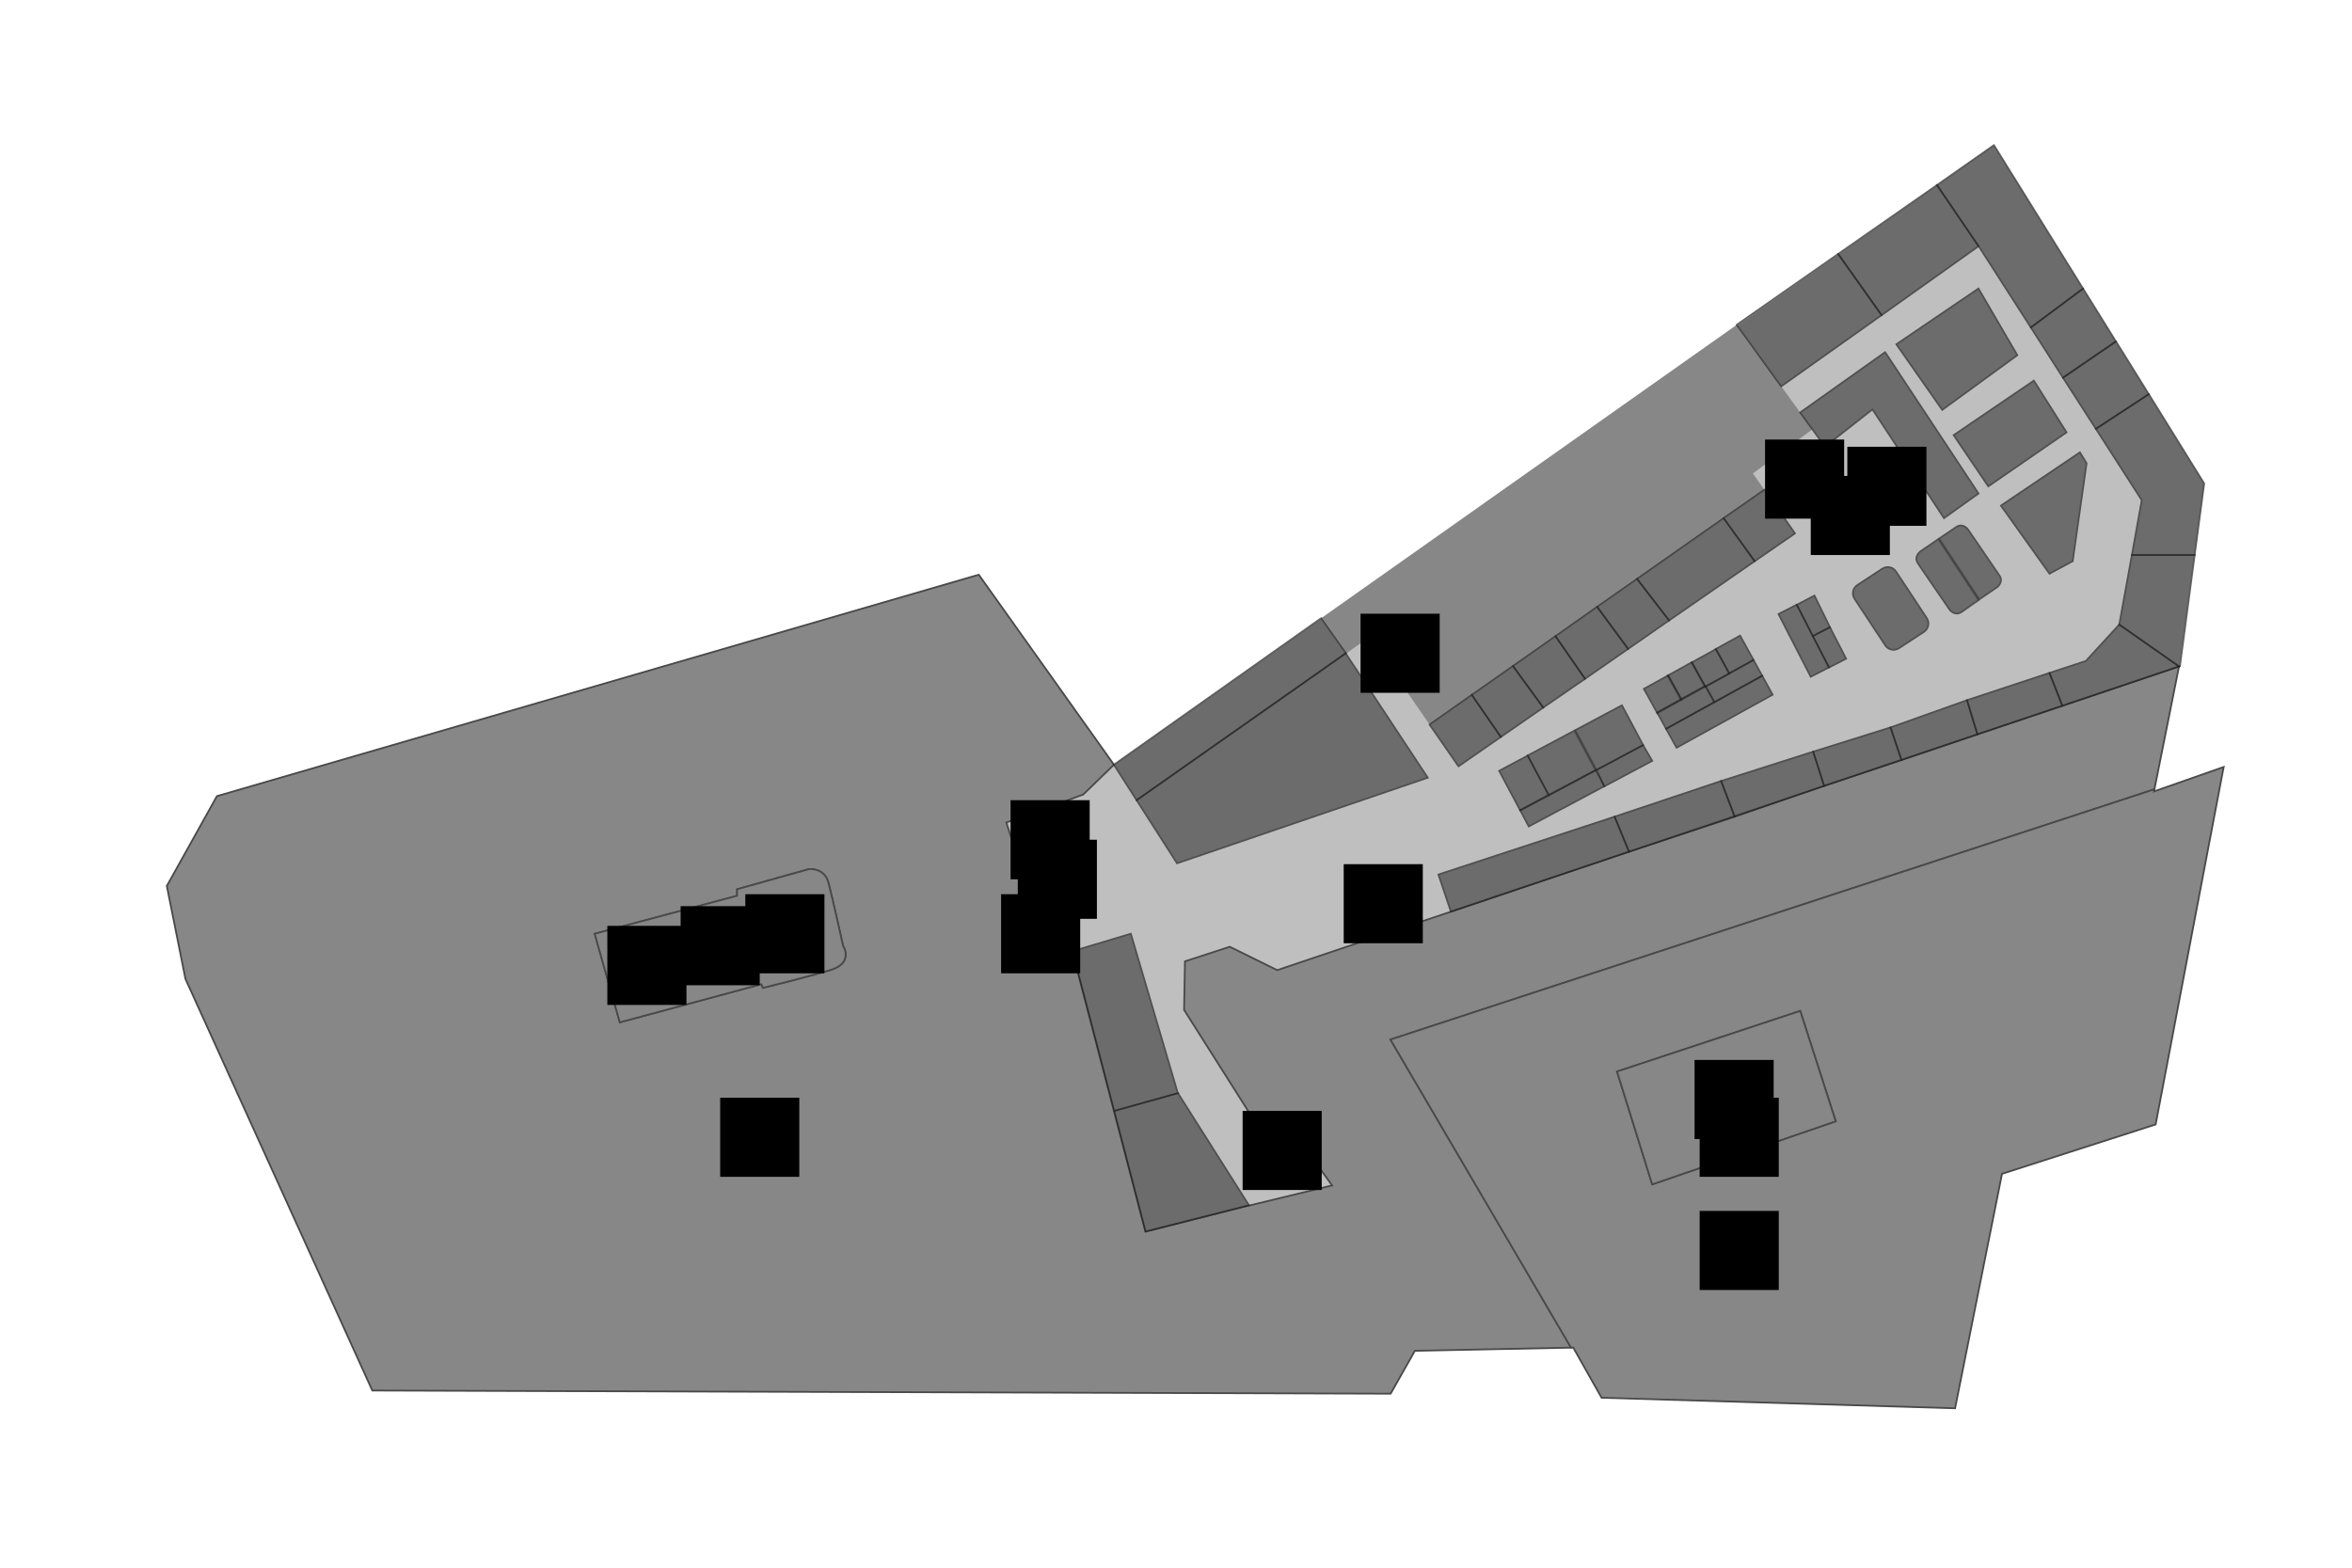
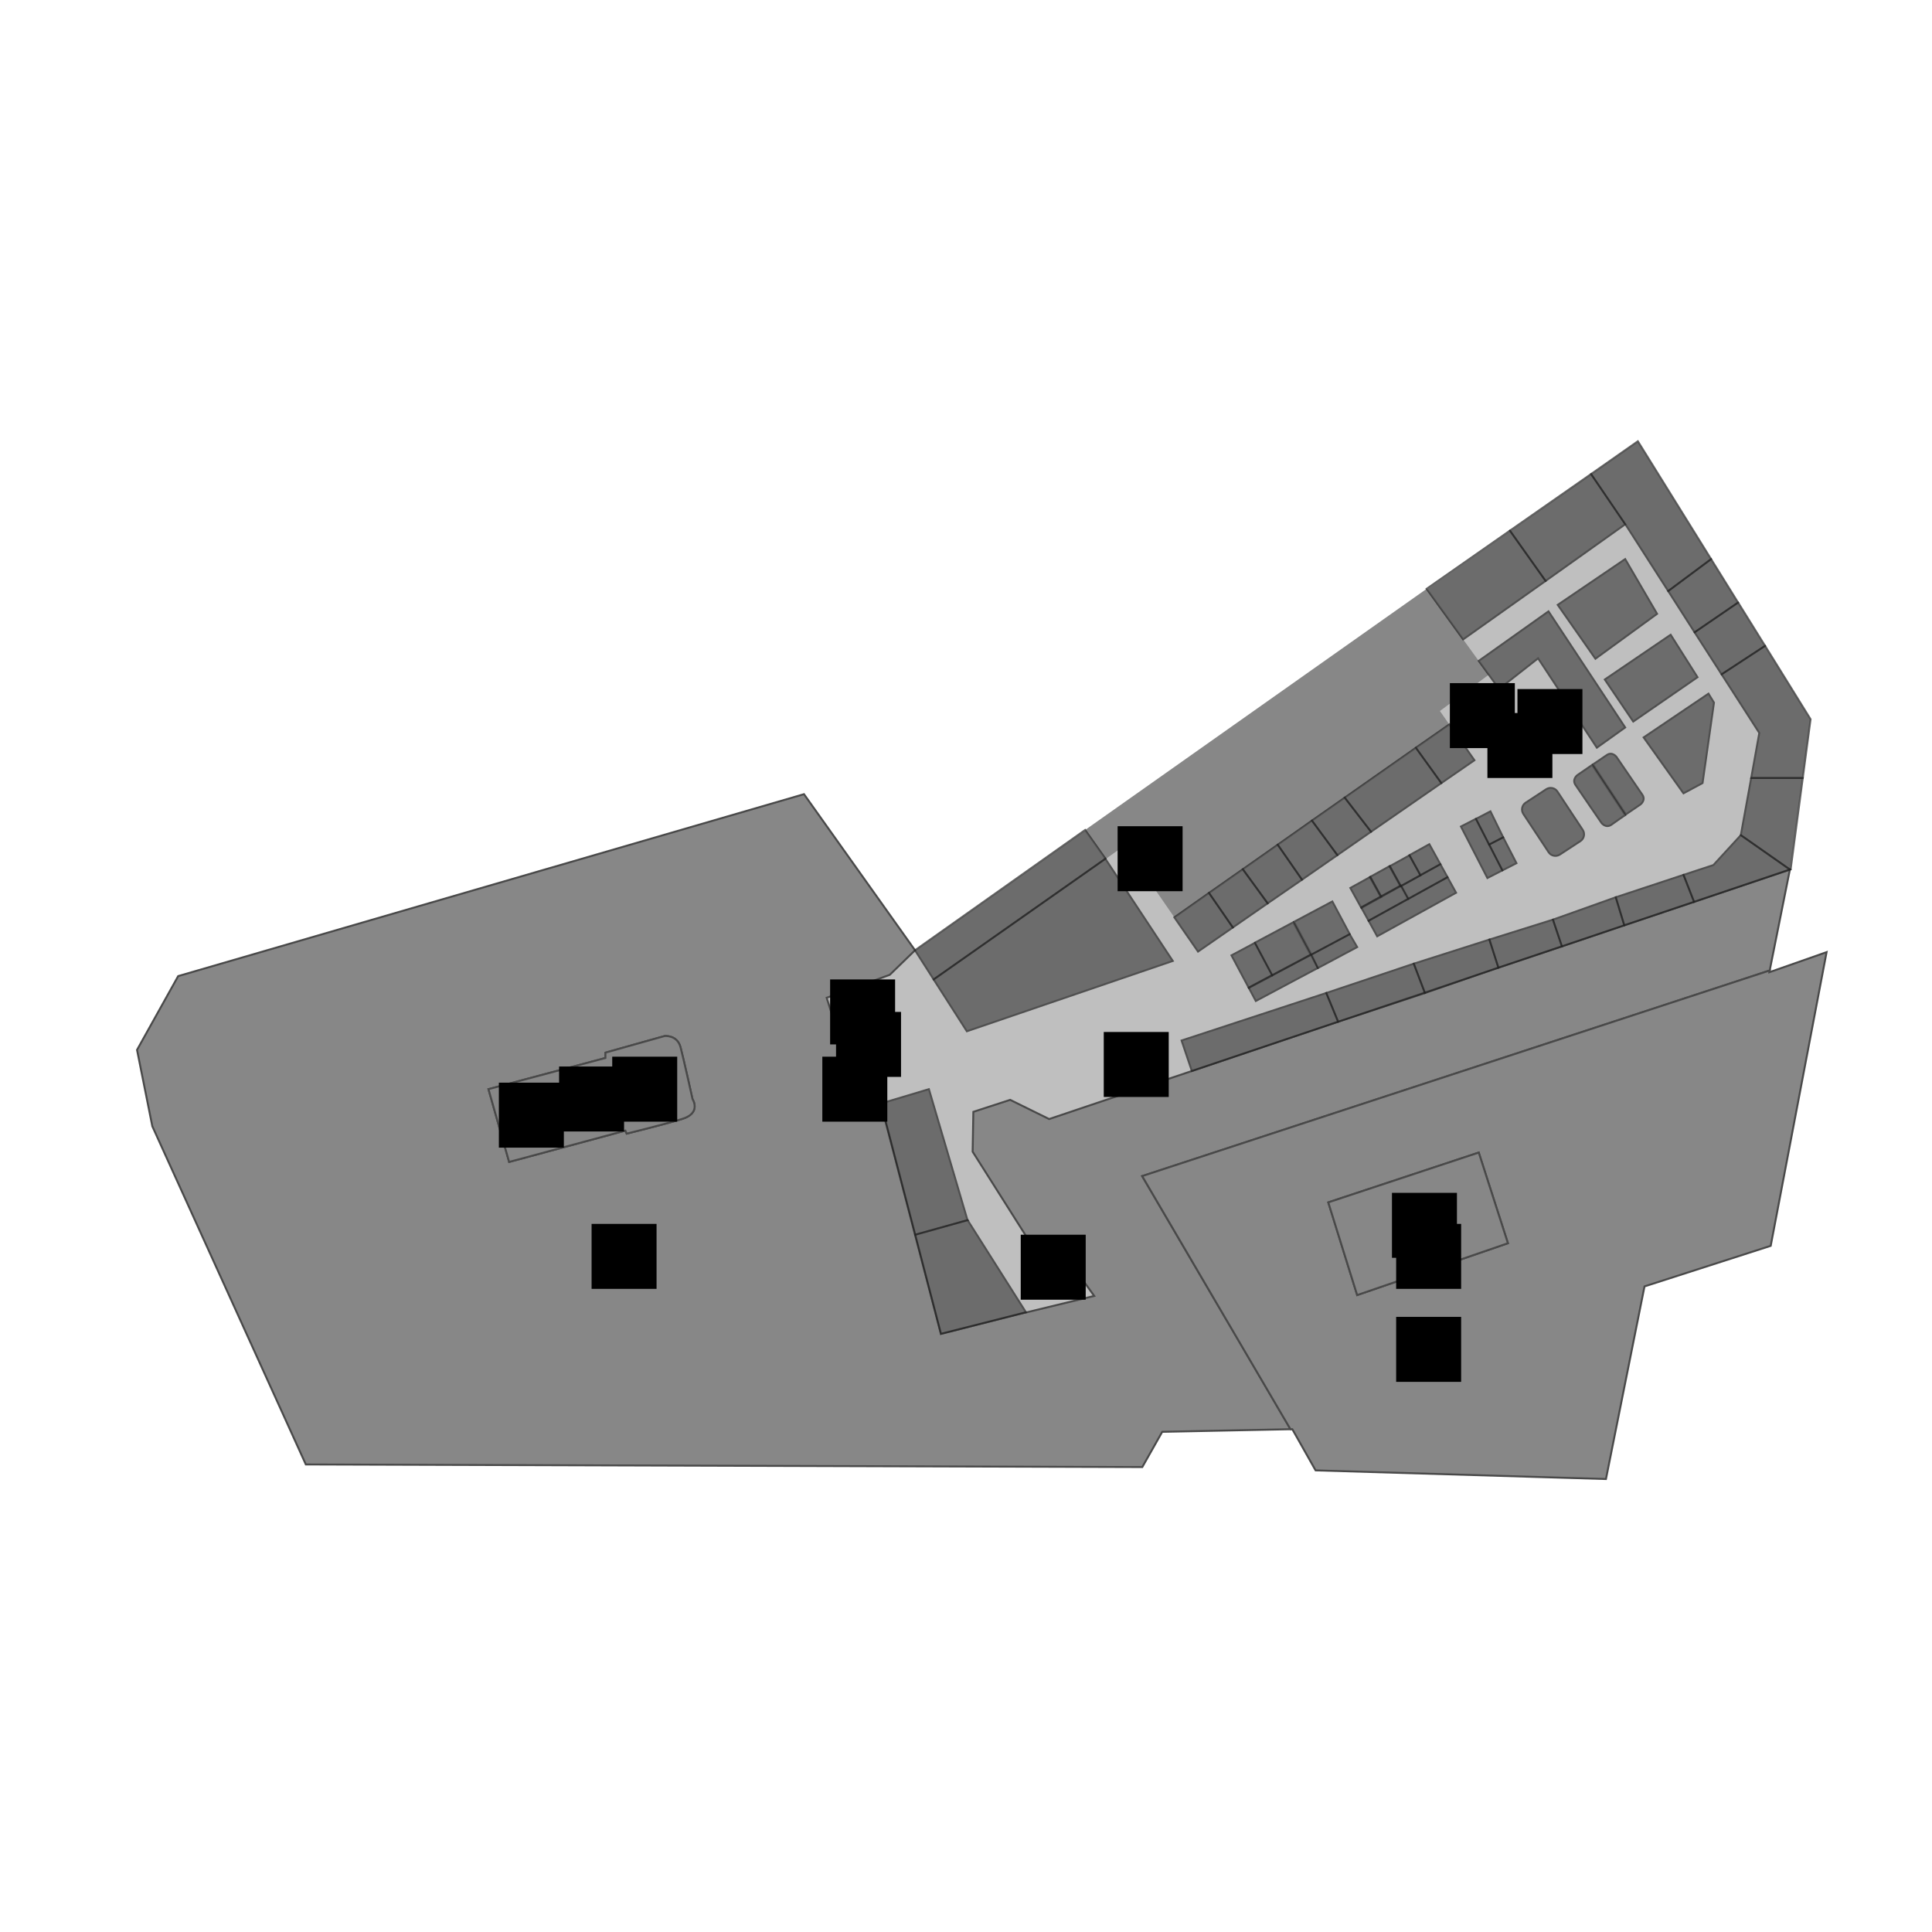
- <svg xmlns="http://www.w3.org/2000/svg" version="1.1" id="Layer_1" x="0px" y="0px" viewBox="0 0 1338 892" style="enable-background:new 0 0 1338 892;" xml:space="preserve">
-   <style type="text/css">
- 	.st0{fill:#BFBFBF;}
- 	.st1{fill:#878787;stroke:#494949;stroke-miterlimit:10;}
- 	.st2{fill:#878787;}
- 	.st3{opacity:0.7;fill:#494949;stroke:#212121;stroke-miterlimit:10;enable-background:new    ;}
- </style>
+ <svg xmlns="http://www.w3.org/2000/svg" version="1.1" id="Layer_1" x="0px" y="0px" width="1000px" height="1000px" viewBox="0 0 1000 1000" enable-background="new 0 0 1000 1000" xml:space="preserve">
  <g id="background">
</g>
  <g id="etc">
-     <polygon class="st0" points="1225.4,450.4 1225.6,449.2 1239.6,379.3 1253.9,275.1 1134.3,82.7 633.7,435.2 556.8,327.1    123.4,453.1 94.9,504.2 105.4,557.1 211.7,791.3 791,793.2 804.9,768.8 893.7,767 895,766.9 911.1,795.5 1112.2,801.5 1138.9,668    1226.3,639.9 1265,436.6  " />
-     <path id="etc-parking" class="st1" d="M1239.6,379.2L726.6,552l-27-13.3l-25.5,8.3l-0.5,27.6l43.7,69l12-8.7l28.5,39.6l-47.4,11.5   l-0.1-0.1l-58.7,14.9l-41.6-159.5l-12.9,3.9L572.5,468l43.7-15.9l17.5-17L556.8,327L123.4,453l-28.5,51.1l10.6,52.9l106.3,234.2   l579.3,1.8l13.8-24.4l88.9-1.8L791,591.5l434.6-142.4L1239.6,379.2z M472.2,552c-13.8,4.1-38.2,10.1-38.2,10.1l-0.9-2.1l-80.5,21.7   l-14.3-50.4l81-21.6V506l41-11.5c0,0,8.7-0.9,11,7.8c2.3,8.7,8.3,35.9,8.3,35.9S486,547.8,472.2,552z" />
-     <path id="etc-automated-parking" class="st1" d="M1225.4,450.3l0.2-1.2L791,591.5l102.7,175.3l1.3,0l16.1,28.5l201.1,6l26.7-133.4   l87.4-28.1l38.7-203.4L1225.4,450.3z M939.9,673.9l-20-64.2l104.2-34.5l20.2,62.8L939.9,673.9z" />
-     <polygon class="st2" points="1031,244.3 988,184.8 751.5,351.8 765.7,371.9 792.2,353 809.4,374.6 794.7,385.4 812.1,410.6    813.3,412.3 837.3,395.4 837.1,395.1 837.3,395.4 860.7,379 884.8,362.1 884.7,361.9 884.8,362.1 884.9,362 884.7,361.6 884.9,362    908.2,345.7 908.6,345.3 908.1,344.7 908.6,345.3 931.3,329.4 932.1,328.9 956,312.1 956,312.1 980.5,294.9 980.6,294.8    1003.7,278.7 997.2,269.4  " />
-     <polygon id="etc-automated-parking-lobby" class="st1" points="919.9,609.7 939.9,673.9 1044.3,638 1024.1,575.2  " />
-     <path id="etc-parking-lobby" class="st1" d="M433.1,560l0.9,2.1c0,0,24.4-6,38.2-10.1s7.4-13.8,7.4-13.8s-6-27.1-8.3-35.9   c-2.3-8.7-11-7.8-11-7.8l-41,11.5v3.7l-81,21.6l14.3,50.4L433.1,560z" />
+     <polygon fill="#BFBFBF" points="915.845,503.288 915.994,502.392 926.457,450.149 937.145,372.272 847.758,228.476    473.617,491.929 416.144,411.136 92.227,505.307 70.927,543.498 78.774,583.034 158.221,758.071 591.181,759.492 601.569,741.256    667.938,739.91 668.909,739.836 680.941,761.211 831.24,765.695 851.195,665.919 916.518,644.918 945.441,492.975  " />
+     <path id="etc-parking" fill="#878787" stroke="#494949" stroke-miterlimit="10" d="M926.457,450.075L543.049,579.223l-20.179-9.94   l-19.059,6.203l-0.374,20.628l32.661,51.57l8.969-6.503l21.3,29.597l-35.426,8.595l-0.074-0.074l-43.872,11.136l-31.091-119.208   l-9.642,2.915l-18.386-57.698l32.661-11.884l13.079-12.705l-57.474-80.792l-323.917,94.17l-21.3,38.191l7.922,39.537   l79.447,175.037l432.96,1.345l10.313-18.235l66.442-1.346l-76.831-131.017l324.813-106.428L926.457,450.075z M352.915,579.223   c-10.314,3.064-28.55,7.549-28.55,7.549l-0.673-1.569l-60.165,16.218l-10.688-37.668l60.538-16.144v-2.766l30.644-8.595   c0,0,6.502-0.673,8.221,5.83c1.719,6.502,6.203,26.831,6.203,26.831S363.229,576.084,352.915,579.223z" />
+     <path id="etc-automated-parking" fill="#878787" stroke="#494949" stroke-miterlimit="10" d="M915.845,503.214l0.149-0.897   L591.181,608.744l76.757,131.017h0.972l12.032,21.301l150.299,4.484l19.955-99.701l65.322-21.002l28.924-152.018L915.845,503.214z    M702.467,670.329l-14.948-47.982l77.878-25.784l15.097,46.936L702.467,670.329z" />
+     <polygon fill="#878787" points="770.553,349.252 738.416,304.783 561.659,429.597 572.272,444.619 592.078,430.493    604.933,446.637 593.946,454.709 606.951,473.543 607.848,474.813 625.785,462.183 625.635,461.958 625.785,462.183    643.273,449.925 661.285,437.295 661.211,437.145 661.285,437.295 661.36,437.22 661.211,436.921 661.36,437.22 678.774,425.037    679.073,424.738 678.699,424.29 679.073,424.738 696.039,412.855 696.637,412.481 714.499,399.925 714.499,399.925 732.811,387.07    732.885,386.996 750.149,374.963 745.291,368.012  " />
+     <polygon id="etc-automated-parking-lobby" fill="#878787" stroke="#494949" stroke-miterlimit="10" points="687.519,622.347    702.467,670.329 780.493,643.498 765.396,596.562  " />
+     <path id="etc-parking-lobby" fill="#878787" stroke="#494949" stroke-miterlimit="10" d="M323.692,585.202l0.673,1.569   c0,0,18.235-4.484,28.55-7.549c10.313-3.064,5.53-10.313,5.53-10.313s-4.484-20.255-6.203-26.831   c-1.719-6.503-8.221-5.83-8.221-5.83l-30.644,8.595v2.766l-60.538,16.144l10.688,37.668L323.692,585.202z" />
  </g>
  <g id="rooms">
-     <polygon id="qbb-34" class="st3" points="813.3,412.3 829.7,436 853.8,419.3 837.3,395.4  " />
-     <polygon id="qbb-36" class="st3" points="860.7,379 877.9,402.6 901.7,386.2 884.9,362  " />
-     <polygon id="qbb-37" class="st3" points="884.9,362 901.7,386.2 926.2,369.2 908.6,345.3  " />
-     <polygon id="qbb-38" class="st3" points="908.6,345.3 926.2,369.2 949.5,353 931.3,329.4  " />
-     <polygon id="qbb-39" class="st3" points="931.3,329.4 949.5,353 998.2,319.3 980.5,294.9  " />
-     <polygon id="qbb-40" class="st3" points="1003.7,278.7 980.6,294.8 998.2,319.3 1021.1,303.5  " />
-     <polygon id="qbb-35" class="st3" points="837.3,395.4 853.8,419.3 877.9,402.6 860.7,379  " />
-     <polygon id="qbb-31" class="st3" points="751.5,351.8 633.7,435.1 646.6,455.3 765.6,371.7  " />
-     <polygon id="quartier-food-court" class="st3" points="812.2,442.5 765.6,371.9 765.7,371.9 765.6,371.7 646.6,455.3 669.6,491.2     " />
-     <polygon id="qbb-1" class="st3" points="988,184.8 1013.3,219.8 1070.4,179.3 1045.7,144.5  " />
-     <polygon id="qbb-2" class="st3" points="1045.7,144.5 1070.4,179.3 1125.5,140.1 1101.9,105.3  " />
-     <polygon id="qbb-4" class="st3" points="1185,164.2 1155.3,186.3 1173.6,214.9 1203.7,194.3  " />
-     <polygon id="qbb-5" class="st3" points="1222.4,224.3 1203.8,194.4 1203.7,194.3 1173.6,214.9 1192.3,244  " />
-     <polygon id="qbb-6" class="st3" points="1222.4,224.3 1192.3,244 1210.7,272.6 1218.4,284.6 1212.8,315.8 1248.5,315.8    1253.9,275.1  " />
-     <polygon id="qbb-7" class="st3" points="1240.1,379 1248.5,315.8 1212.8,315.8 1205.6,355.4 1239.6,379.2  " />
-     <polygon id="qbb-8" class="st3" points="1205.6,355.4 1205.6,355.4 1186.6,376.1 1165.9,382.9 1173.2,401.6 1239.6,379.2  " />
-     <polygon id="qbb-12" class="st3" points="979.1,444.4 986.8,464.7 1037.7,447.1 1031.5,427.7  " />
-     <polygon id="qbb-11" class="st3" points="1031.5,427.7 1037.7,447.1 1081.7,432.4 1075.5,413.9  " />
-     <polygon id="qbb-10" class="st3" points="1119,398.4 1075.5,413.9 1081.7,432.4 1124.9,417.8  " />
-     <polygon id="qbb-33" class="st3" points="918.5,464.7 926.7,484.6 986.8,464.7 979.1,444.4  " />
-     <polygon id="qbb-13" class="st3" points="818.3,497.6 825.4,518.7 926.7,484.6 918.5,464.7  " />
-     <polygon id="qbb-9" class="st3" points="1165.9,382.9 1119,398.4 1124.9,417.8 1173.2,401.6  " />
-     <polygon id="qbb-14" class="st3" points="1024.1,234.7 1072.4,200.4 1125.5,280.8 1105.9,294.8 1065.2,232.9 1038.2,254.1  " />
-     <polygon id="qbb-15" class="st3" points="1078.8,195.9 1125.5,164.2 1147.6,202.1 1104.9,233.2  " />
-     <polygon id="qbb-16" class="st3" points="1111.4,247.6 1157,216.6 1175.6,246 1131.1,276.7  " />
-     <polygon id="qbb-17" class="st3" points="1138.3,287.7 1165.9,326.4 1179.1,319.3 1187,263.6 1183.2,257.4  " />
-     <polygon id="qbc-1" class="st3" points="670,621.9 643.3,531.3 610.2,541.2 633.9,632.1 670.1,622  " />
-     <polygon id="qbc-2" class="st3" points="710.5,685.8 670.1,622 633.9,632.1 651.7,700.7  " />
-     <polygon id="qbb-3" class="st3" points="1155.3,186.3 1125.6,140 1101.9,105.3 1134.3,82.6 1185,164.2  " />
-     <path id="qbb-19" class="st3" d="M1125.5,341.5l-22.9-34.7l-10.2,7c0,0-3.9,2.9-1.3,6.8c2.6,3.9,18,26.3,18,26.3   s2.9,3.9,6.8,1.3C1119.7,345.4,1125.5,341.5,1125.5,341.5z" />
-     <path id="qbb-18" class="st3" d="M1103.2,306.4l22.8,34.6l10.1-6.9c0,0,3.9-2.9,1.3-6.7s-17.9-26.2-17.9-26.2s-2.9-3.9-6.7-1.3   C1108.9,302.5,1103.2,306.4,1103.2,306.4z" />
-     <path id="qbb-20" class="st3" d="M1078.6,325.2l17.5,26.5c1.7,2.6,1,6.1-1.6,7.8l-14.2,9.3c-2.6,1.7-6.1,1-7.8-1.6l-17.5-26.5   c-1.7-2.6-1-6.1,1.6-7.8l14.2-9.3C1073.4,321.9,1076.9,322.6,1078.6,325.2z" />
-     <polygon id="qbb-21" class="st3" points="1041,356.9 1031.3,361.9 1022.2,344.1 1032.2,338.9  " />
-     <rect id="qbb-22" x="1035.3" y="358.3" transform="matrix(0.8894 -0.4571 0.4571 0.8894 -53.2671 516.4591)" class="st3" width="10.9" height="20.1" />
-     <rect id="qbb-23" x="1020.3" y="344.5" transform="matrix(0.8894 -0.4571 0.4571 0.8894 -53.1708 509.3722)" class="st3" width="11.6" height="40.1" />
-     <rect id="qbb-24a" x="978.9" y="364.5" transform="matrix(0.8754 -0.4834 0.4834 0.8754 -57.0765 523.4377)" class="st3" width="15.8" height="15.8" />
-     <rect id="qbb-24b" x="965.1" y="372.2" transform="matrix(0.8754 -0.4834 0.4834 0.8754 -62.4828 517.7135)" class="st3" width="15.8" height="15.8" />
-     <rect id="qbb-28b" x="951.5" y="379.6" transform="matrix(0.8754 -0.4834 0.4834 0.8754 -67.7798 512.1049)" class="st3" width="15.8" height="15.8" />
-     <rect id="qbb-28a" x="938" y="387.1" transform="matrix(0.8754 -0.4834 0.4834 0.8754 -73.066 506.5078)" class="st3" width="15.8" height="15.8" />
-     <rect id="qbb-27" x="943.3" y="397.2" transform="matrix(0.8754 -0.4834 0.4834 0.8754 -75.0671 513.6926)" class="st3" width="31.2" height="10.6" />
-     <rect id="qbb26" x="946.9" y="398.8" transform="matrix(0.8754 -0.4834 0.4834 0.8754 -73.8772 523.2896)" class="st3" width="62.4" height="12.3" />
-     <rect id="qbb-25" x="971" y="382.4" transform="matrix(0.8754 -0.4834 0.4834 0.8754 -64.3862 525.1456)" class="st3" width="30.9" height="10.2" />
-     <rect id="qbb-32a" x="857.8" y="432.8" transform="matrix(0.8826 -0.4701 0.4701 0.8826 -107.706 459.8581)" class="st3" width="18.3" height="25.6" />
-     <rect id="qbb-31" x="864.4" y="448.9" transform="matrix(0.8826 -0.4701 0.4701 0.8826 -109.1881 471.1099)" class="st3" width="48.6" height="10.5" />
-     <polygon id="qbb-30" class="st3" points="939.9,432.9 912.7,447.4 908.3,438.1 934.7,424  " />
-     <rect id="qbb-32b" x="873.4" y="421.3" transform="matrix(0.8826 -0.4701 0.4701 0.8826 -99.8053 468.6138)" class="st3" width="30" height="25.6" />
-     <rect id="qbb-29" x="900.5" y="406.9" transform="matrix(0.8826 -0.4701 0.4701 0.8826 -89.8653 479.6295)" class="st3" width="30" height="25.6" />
+     <polygon id="qbb-34" opacity="0.7" fill="#494949" stroke="#212121" stroke-miterlimit="10" enable-background="new    " points="   607.848,474.813 620.104,492.526 638.116,480.045 625.785,462.183  " />
+     <polygon id="qbb-36" opacity="0.7" fill="#494949" stroke="#212121" stroke-miterlimit="10" enable-background="new    " points="   643.273,449.925 656.129,467.563 673.916,455.307 661.36,437.22  " />
+     <polygon id="qbb-37" opacity="0.7" fill="#494949" stroke="#212121" stroke-miterlimit="10" enable-background="new    " points="   661.36,437.22 673.916,455.307 692.228,442.601 679.073,424.738  " />
+     <polygon id="qbb-38" opacity="0.7" fill="#494949" stroke="#212121" stroke-miterlimit="10" enable-background="new    " points="   679.073,424.738 692.228,442.601 709.642,430.493 696.039,412.855  " />
+     <polygon id="qbb-39" opacity="0.7" fill="#494949" stroke="#212121" stroke-miterlimit="10" enable-background="new    " points="   696.039,412.855 709.642,430.493 746.039,405.307 732.811,387.07  " />
+     <polygon id="qbb-40" opacity="0.7" fill="#494949" stroke="#212121" stroke-miterlimit="10" enable-background="new    " points="   750.149,374.963 732.885,386.996 746.039,405.307 763.154,393.498  " />
+     <polygon id="qbb-35" opacity="0.7" fill="#494949" stroke="#212121" stroke-miterlimit="10" enable-background="new    " points="   625.785,462.183 638.116,480.045 656.129,467.563 643.273,449.925  " />
+     <polygon id="qbb-31" opacity="0.7" fill="#494949" stroke="#212121" stroke-miterlimit="10" enable-background="new    " points="   561.659,429.597 473.617,491.854 483.259,506.951 572.197,444.47  " />
+     <polygon id="quartier-food-court" opacity="0.7" fill="#494949" stroke="#212121" stroke-miterlimit="10" enable-background="new    " points="   607.025,497.384 572.197,444.619 572.272,444.619 572.197,444.47 483.259,506.951 500.448,533.782  " />
+     <polygon id="qbb-1" opacity="0.7" fill="#494949" stroke="#212121" stroke-miterlimit="10" enable-background="new    " points="   738.416,304.783 757.324,330.942 800,300.673 781.539,274.664  " />
+     <polygon id="qbb-2" opacity="0.7" fill="#494949" stroke="#212121" stroke-miterlimit="10" enable-background="new    " points="   781.539,274.664 800,300.673 841.181,271.375 823.543,245.366  " />
+     <polygon id="qbb-4" opacity="0.7" fill="#494949" stroke="#212121" stroke-miterlimit="10" enable-background="new    " points="   885.65,289.387 863.453,305.904 877.13,327.279 899.626,311.883  " />
+     <polygon id="qbb-5" opacity="0.7" fill="#494949" stroke="#212121" stroke-miterlimit="10" enable-background="new    " points="   913.603,334.305 899.701,311.958 899.626,311.883 877.13,327.279 891.106,349.028  " />
+     <polygon id="qbb-6" opacity="0.7" fill="#494949" stroke="#212121" stroke-miterlimit="10" enable-background="new    " points="   913.603,334.305 891.106,349.028 904.857,370.404 910.613,379.372 906.428,402.69 933.109,402.69 937.145,372.272  " />
+     <polygon id="qbb-7" opacity="0.7" fill="#494949" stroke="#212121" stroke-miterlimit="10" enable-background="new    " points="   926.831,449.925 933.109,402.69 906.428,402.69 901.046,432.287 926.457,450.075  " />
+     <polygon id="qbb-8" opacity="0.7" fill="#494949" stroke="#212121" stroke-miterlimit="10" enable-background="new    " points="   901.046,432.287 901.046,432.287 886.846,447.758 871.375,452.84 876.831,466.816 926.457,450.075  " />
+     <polygon id="qbb-12" opacity="0.7" fill="#494949" stroke="#212121" stroke-miterlimit="10" enable-background="new    " points="   731.764,498.805 737.519,513.977 775.561,500.822 770.927,486.323  " />
+     <polygon id="qbb-11" opacity="0.7" fill="#494949" stroke="#212121" stroke-miterlimit="10" enable-background="new    " points="   770.927,486.323 775.561,500.822 808.445,489.836 803.812,476.009  " />
+     <polygon id="qbb-10" opacity="0.7" fill="#494949" stroke="#212121" stroke-miterlimit="10" enable-background="new    " points="   836.323,464.425 803.812,476.009 808.445,489.836 840.732,478.924  " />
+     <polygon id="qbb-33" opacity="0.7" fill="#494949" stroke="#212121" stroke-miterlimit="10" enable-background="new    " points="   686.473,513.977 692.601,528.849 737.519,513.977 731.764,498.805  " />
+     <polygon id="qbb-13" opacity="0.7" fill="#494949" stroke="#212121" stroke-miterlimit="10" enable-background="new    " points="   611.584,538.565 616.891,554.335 692.601,528.849 686.473,513.977  " />
+     <polygon id="qbb-9" opacity="0.7" fill="#494949" stroke="#212121" stroke-miterlimit="10" enable-background="new    " points="   871.375,452.84 836.323,464.425 840.732,478.924 876.831,466.816  " />
+     <polygon id="qbb-14" opacity="0.7" fill="#494949" stroke="#212121" stroke-miterlimit="10" enable-background="new    " points="   765.396,342.078 801.495,316.442 841.181,376.532 826.532,386.996 796.113,340.732 775.935,356.577  " />
+     <polygon id="qbb-15" opacity="0.7" fill="#494949" stroke="#212121" stroke-miterlimit="10" enable-background="new    " points="   806.278,313.079 841.181,289.387 857.698,317.713 825.785,340.957  " />
+     <polygon id="qbb-16" opacity="0.7" fill="#494949" stroke="#212121" stroke-miterlimit="10" enable-background="new    " points="   830.643,351.719 864.724,328.55 878.625,350.523 845.366,373.468  " />
+     <polygon id="qbb-17" opacity="0.7" fill="#494949" stroke="#212121" stroke-miterlimit="10" enable-background="new    " points="   850.747,381.689 871.375,410.613 881.24,405.307 887.145,363.677 884.305,359.043  " />
+     <polygon id="qbc-1" opacity="0.7" fill="#494949" stroke="#212121" stroke-miterlimit="10" enable-background="new    " points="   500.747,631.465 480.792,563.752 456.054,571.151 473.767,639.088 500.822,631.54  " />
+     <polygon id="qbc-2" opacity="0.7" fill="#494949" stroke="#212121" stroke-miterlimit="10" enable-background="new    " points="   531.017,679.223 500.822,631.54 473.767,639.088 487.07,690.358  " />
+     <polygon id="qbb-3" opacity="0.7" fill="#494949" stroke="#212121" stroke-miterlimit="10" enable-background="new    " points="   863.453,305.904 841.256,271.3 823.543,245.366 847.758,228.4 885.65,289.387  " />
+     <path id="qbb-19" opacity="0.7" fill="#494949" stroke="#212121" stroke-miterlimit="10" enable-background="new    " d="   M841.181,421.898l-17.115-25.935l-7.623,5.232c0,0-2.915,2.167-0.972,5.082c1.943,2.915,13.453,19.657,13.453,19.657   s2.167,2.914,5.082,0.972C836.846,424.813,841.181,421.898,841.181,421.898z" />
+     <path id="qbb-18" opacity="0.7" fill="#494949" stroke="#212121" stroke-miterlimit="10" enable-background="new    " d="   M824.514,395.665l17.041,25.859l7.549-5.157c0,0,2.914-2.167,0.971-5.007c-1.942-2.84-13.378-19.582-13.378-19.582   s-2.167-2.915-5.007-0.972C828.774,392.75,824.514,395.665,824.514,395.665z" />
+     <path id="qbb-20" opacity="0.7" fill="#494949" stroke="#212121" stroke-miterlimit="10" enable-background="new    " d="   M806.129,409.716l13.079,19.806c1.271,1.943,0.747,4.56-1.196,5.83l-10.612,6.95c-1.943,1.271-4.56,0.747-5.83-1.195   l-13.079-19.806c-1.271-1.943-0.747-4.56,1.195-5.83l10.613-6.951C802.242,407.25,804.858,407.773,806.129,409.716z" />
+     <polygon id="qbb-21" opacity="0.7" fill="#494949" stroke="#212121" stroke-miterlimit="10" enable-background="new    " points="   778.027,433.408 770.777,437.145 763.977,423.842 771.45,419.955  " />
+     <rect id="qbb-22" x="773.766" y="434.449" transform="matrix(-0.8894 0.4571 -0.4571 -0.8894 1671.682 479.4842)" opacity="0.7" fill="#494949" stroke="#212121" stroke-miterlimit="10" enable-background="new    " width="8.146" height="15.023" />
+     <rect id="qbb-23" x="762.54" y="424.157" transform="matrix(-0.8894 0.4571 -0.4571 -0.8894 1649.677 479.1848)" opacity="0.7" fill="#494949" stroke="#212121" stroke-miterlimit="10" enable-background="new    " width="8.67" height="29.97" />
+     <rect id="qbb-24a" x="731.604" y="439.101" transform="matrix(-0.8754 0.4834 -0.4834 -0.8754 1598.239 478.03)" opacity="0.7" fill="#494949" stroke="#212121" stroke-miterlimit="10" enable-background="new    " width="11.81" height="11.809" />
+     <rect id="qbb-24b" x="721.317" y="444.847" transform="matrix(-0.8754 0.4834 -0.4834 -0.8754 1581.723 493.8051)" opacity="0.7" fill="#494949" stroke="#212121" stroke-miterlimit="10" enable-background="new    " width="11.808" height="11.809" />
+     <rect id="qbb-28b" x="711.133" y="450.41" transform="matrix(-0.8754 0.4834 -0.4834 -0.8754 1565.316 509.134)" opacity="0.7" fill="#494949" stroke="#212121" stroke-miterlimit="10" enable-background="new    " width="11.81" height="11.809" />
+     <rect id="qbb-28a" x="701.06" y="456.011" transform="matrix(-0.8754 0.4834 -0.4834 -0.8754 1549.13 524.5342)" opacity="0.7" fill="#494949" stroke="#212121" stroke-miterlimit="10" enable-background="new    " width="11.808" height="11.809" />
+     <rect id="qbb-27" x="705.024" y="463.534" transform="matrix(-0.8754 0.4834 -0.4834 -0.8754 1570.056 530.2882)" opacity="0.7" fill="#494949" stroke="#212121" stroke-miterlimit="10" enable-background="new    " width="23.319" height="7.922" />
+     <rect id="qbb26" x="707.701" y="464.738" transform="matrix(-0.8754 0.4834 -0.4834 -0.8754 1597.831 526.8067)" opacity="0.7" fill="#494949" stroke="#212121" stroke-miterlimit="10" enable-background="new    " width="46.637" height="9.193" />
+     <rect id="qbb-25" x="725.725" y="452.476" transform="matrix(-0.8754 0.4834 -0.4834 -0.8754 1603.251 499.2995)" opacity="0.7" fill="#494949" stroke="#212121" stroke-miterlimit="10" enable-background="new    " width="23.094" height="7.624" />
+     <rect id="qbb-32a" x="641.099" y="490.128" transform="matrix(-0.8826 0.4701 -0.4701 -0.8826 1454.719 636.1501)" opacity="0.7" fill="#494949" stroke="#212121" stroke-miterlimit="10" enable-background="new    " width="13.678" height="19.133" />
+     <rect id="qbb-31" x="646.02" y="502.179" transform="matrix(-0.8826 0.4701 -0.4701 -0.8826 1488.315 640.5618)" opacity="0.7" fill="#494949" stroke="#212121" stroke-miterlimit="10" enable-background="new    " width="36.322" height="7.847" />
+     <polygon id="qbb-30" opacity="0.7" fill="#494949" stroke="#212121" stroke-miterlimit="10" enable-background="new    " points="   702.467,490.209 682.138,501.046 678.849,494.096 698.58,483.558  " />
+     <rect id="qbb-32b" x="652.741" y="481.55" transform="matrix(-0.8826 0.4701 -0.4701 -0.8826 1480.842 612.429)" opacity="0.7" fill="#494949" stroke="#212121" stroke-miterlimit="10" enable-background="new    " width="22.421" height="19.133" />
+     <rect id="qbb-29" x="672.987" y="470.763" transform="matrix(-0.8826 0.4701 -0.4701 -0.8826 1513.885 582.603)" opacity="0.7" fill="#494949" stroke="#212121" stroke-miterlimit="10" enable-background="new    " width="22.421" height="19.133" />
  </g>
  <g id="signs">
    <g id="escalator">
-       <rect id="escalator-1" x="387.2" y="515.6" width="45" height="45" />
-       <rect id="escalator-2" x="764.4" y="491.7" width="45" height="45" />
-       <rect id="escalator-3" x="1050.9" y="254.2" width="45" height="45" />
+       <rect id="escalator-1" x="289.387" y="552.018" width="33.632" height="33.633" />
+       <rect id="escalator-2" x="571.301" y="534.155" width="33.632" height="33.633" />
+       <rect id="escalator-3" x="785.426" y="356.652" width="33.633" height="33.632" />
    </g>
    <g id="toilet">
-       <rect id="toilet-1" x="574.9" y="455.3" width="45" height="45" />
-       <rect id="toilet-2" x="1004.1" y="250.1" width="45" height="45" />
+       <rect id="toilet-1" x="429.671" y="506.951" width="33.633" height="33.632" />
+       <rect id="toilet-2" x="750.448" y="353.587" width="33.633" height="33.632" />
    </g>
    <g id="lift">
-       <rect id="lift-1" x="706.9" y="632.1" width="45" height="45" />
-       <rect id="lift-2" x="966.9" y="624.6" width="45" height="45" />
-       <rect id="lift-3" x="579" y="477.8" width="45" height="45" />
-       <rect id="lift-4" x="774" y="349.2" width="45" height="45" />
-       <rect id="lift-5" x="1030.1" y="270.8" width="45" height="45" />
+       <rect id="lift-1" x="528.326" y="639.088" width="33.632" height="33.633" />
+       <rect id="lift-2" x="722.646" y="633.482" width="33.633" height="33.633" />
+       <rect id="lift-3" x="432.735" y="523.767" width="33.633" height="33.633" />
+       <rect id="lift-4" x="578.476" y="427.653" width="33.632" height="33.632" />
+       <rect id="lift-5" x="769.881" y="369.058" width="33.632" height="33.632" />
    </g>
    <g id="parking">
-       <rect id="parking-1" x="409.7" y="624.6" width="45" height="45" />
-       <rect id="parking-2" x="966.9" y="689" width="45" height="45" />
+       <rect id="parking-1" x="306.203" y="633.482" width="33.633" height="33.633" />
+       <rect id="parking-2" x="722.646" y="681.614" width="33.633" height="33.633" />
    </g>
    <g id="driver-waiting-room">
-       <rect id="driver-waiting-room-1" x="424" y="508.8" width="45" height="45" />
-       <rect id="driver-waiting-room-2" x="964" y="603.1" width="45" height="45" />
+       <rect id="driver-waiting-room-1" x="316.891" y="546.936" width="33.633" height="33.633" />
+       <rect id="driver-waiting-room-2" x="720.479" y="617.414" width="33.632" height="33.632" />
    </g>
    <g id="entrance">
-       <rect id="entrance-2" x="569.5" y="508.8" width="45" height="45" />
-       <rect id="entrance-1" x="345.5" y="526.8" width="45" height="45" />
+       <rect id="entrance-2" x="425.635" y="546.936" width="33.633" height="33.633" />
+       <rect id="entrance-1" x="258.221" y="560.389" width="33.632" height="33.632" />
    </g>
  </g>
</svg>
